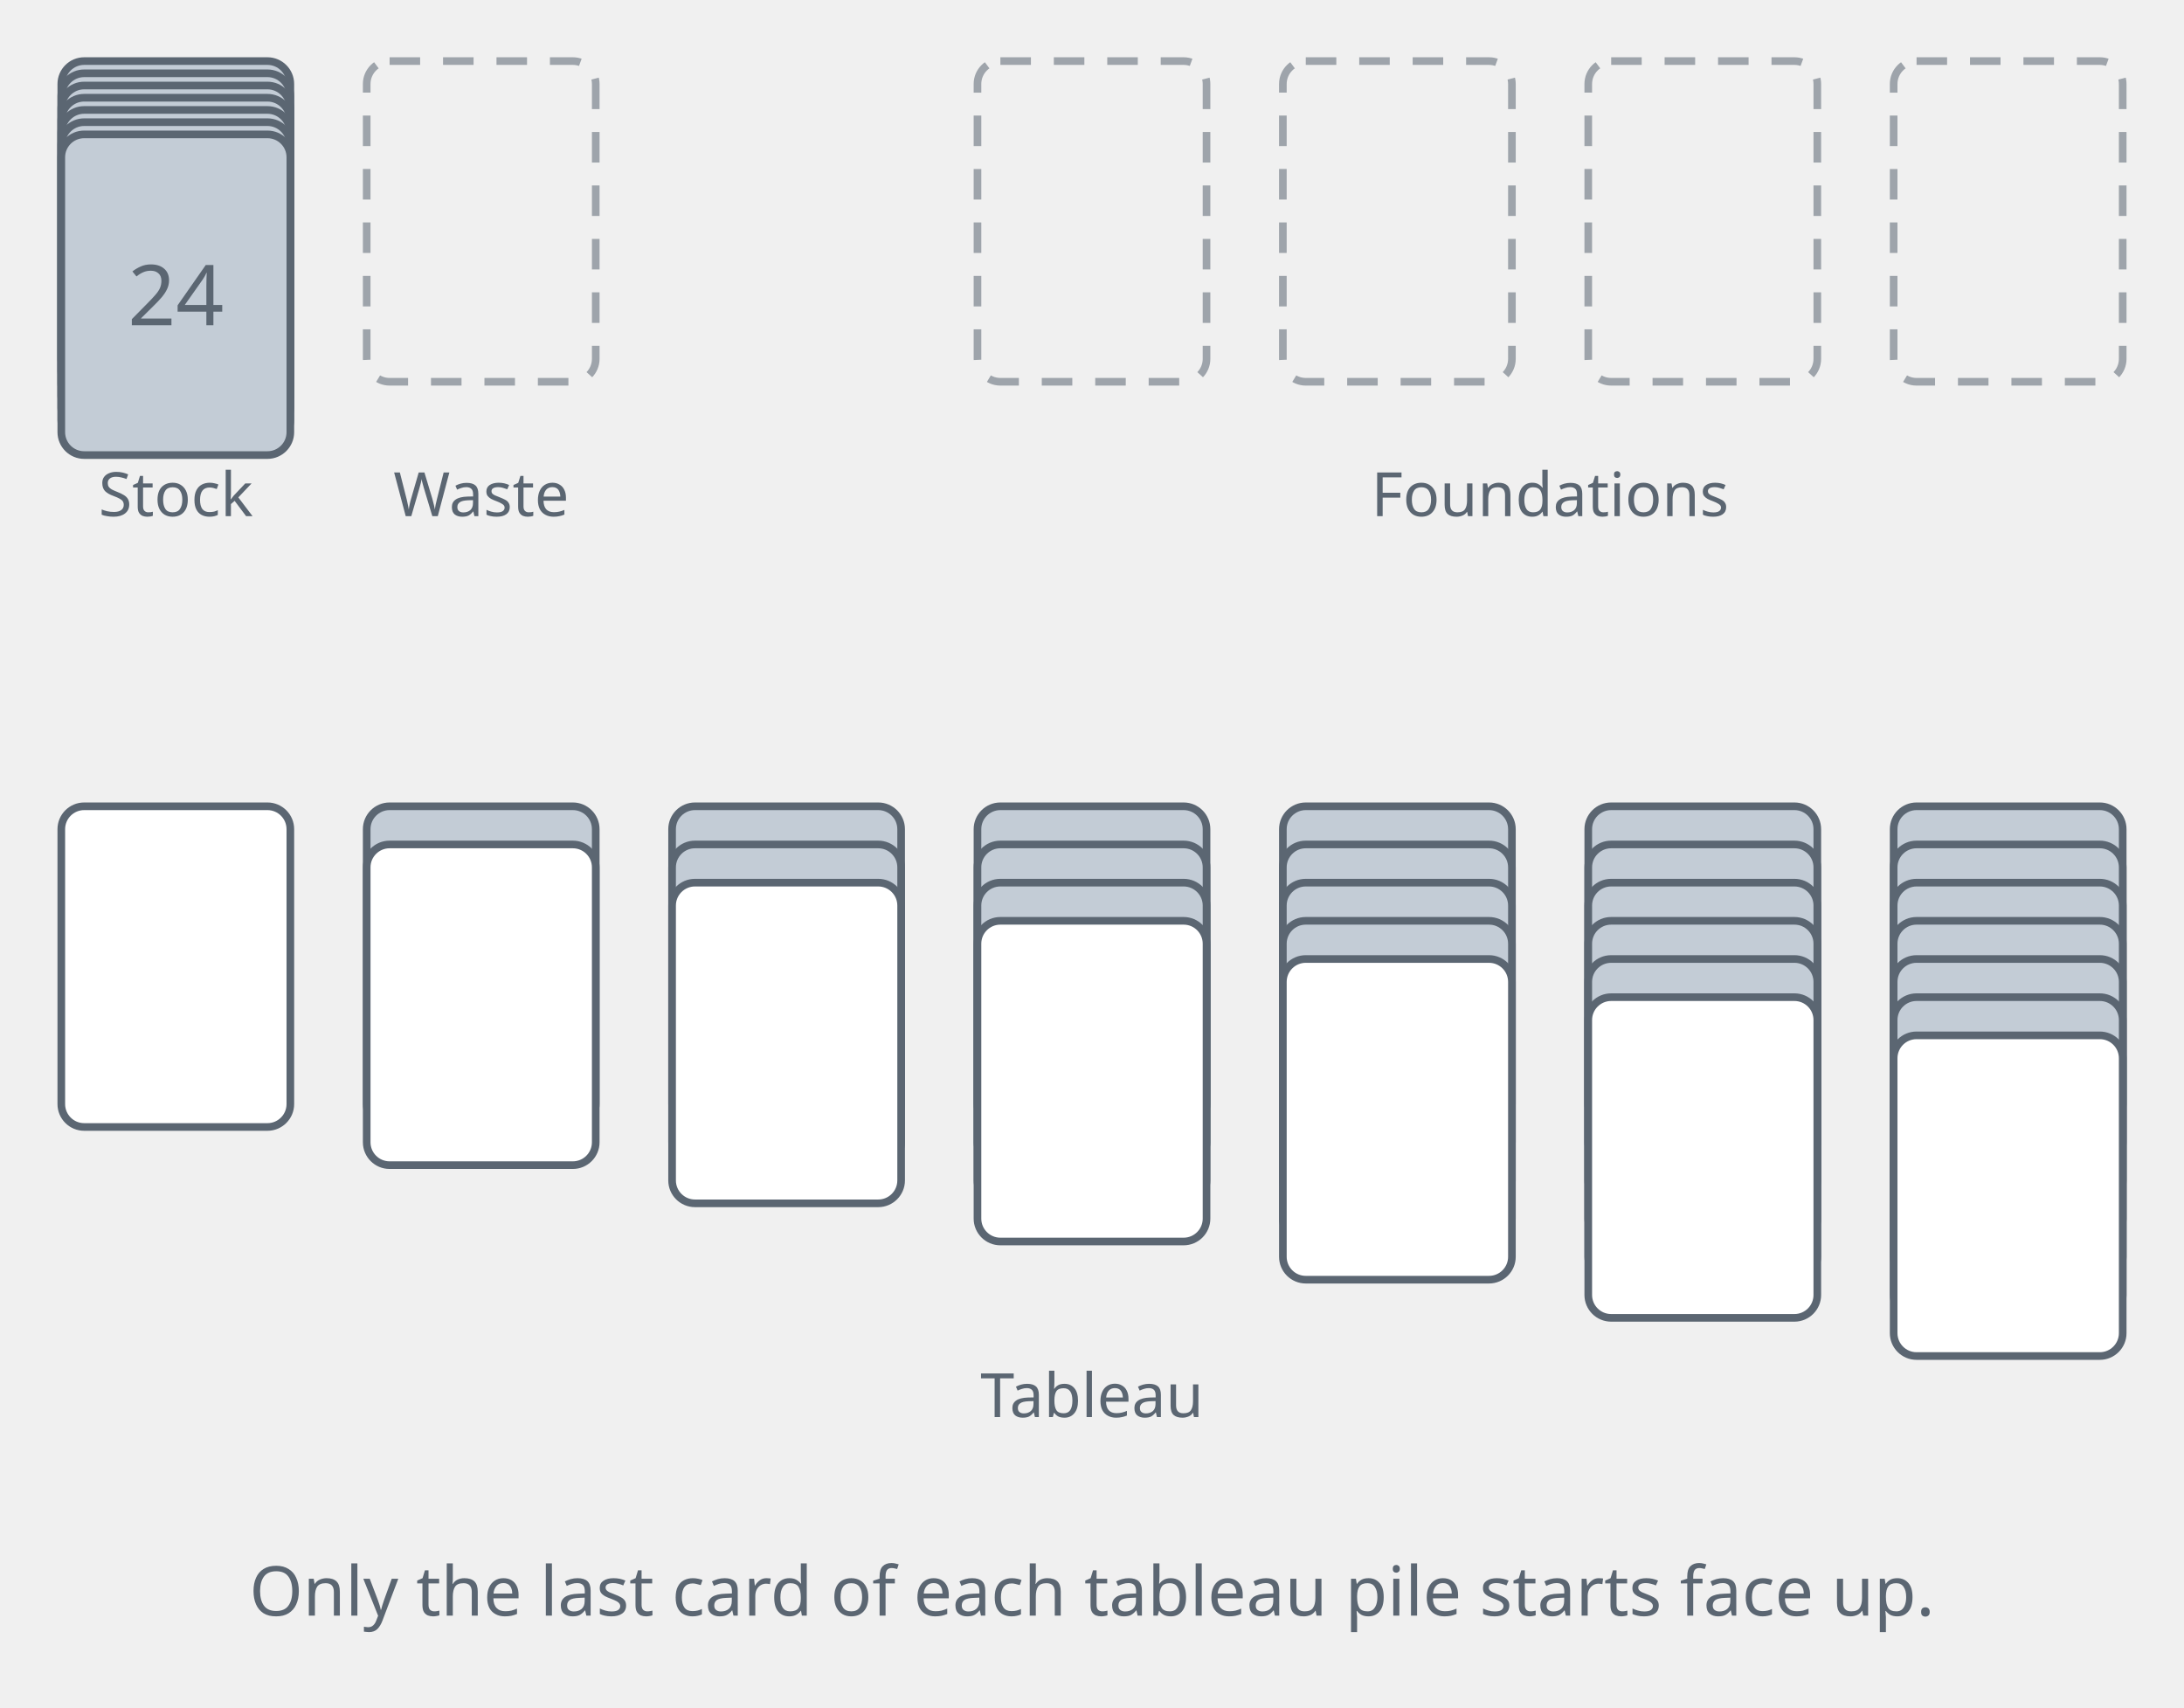
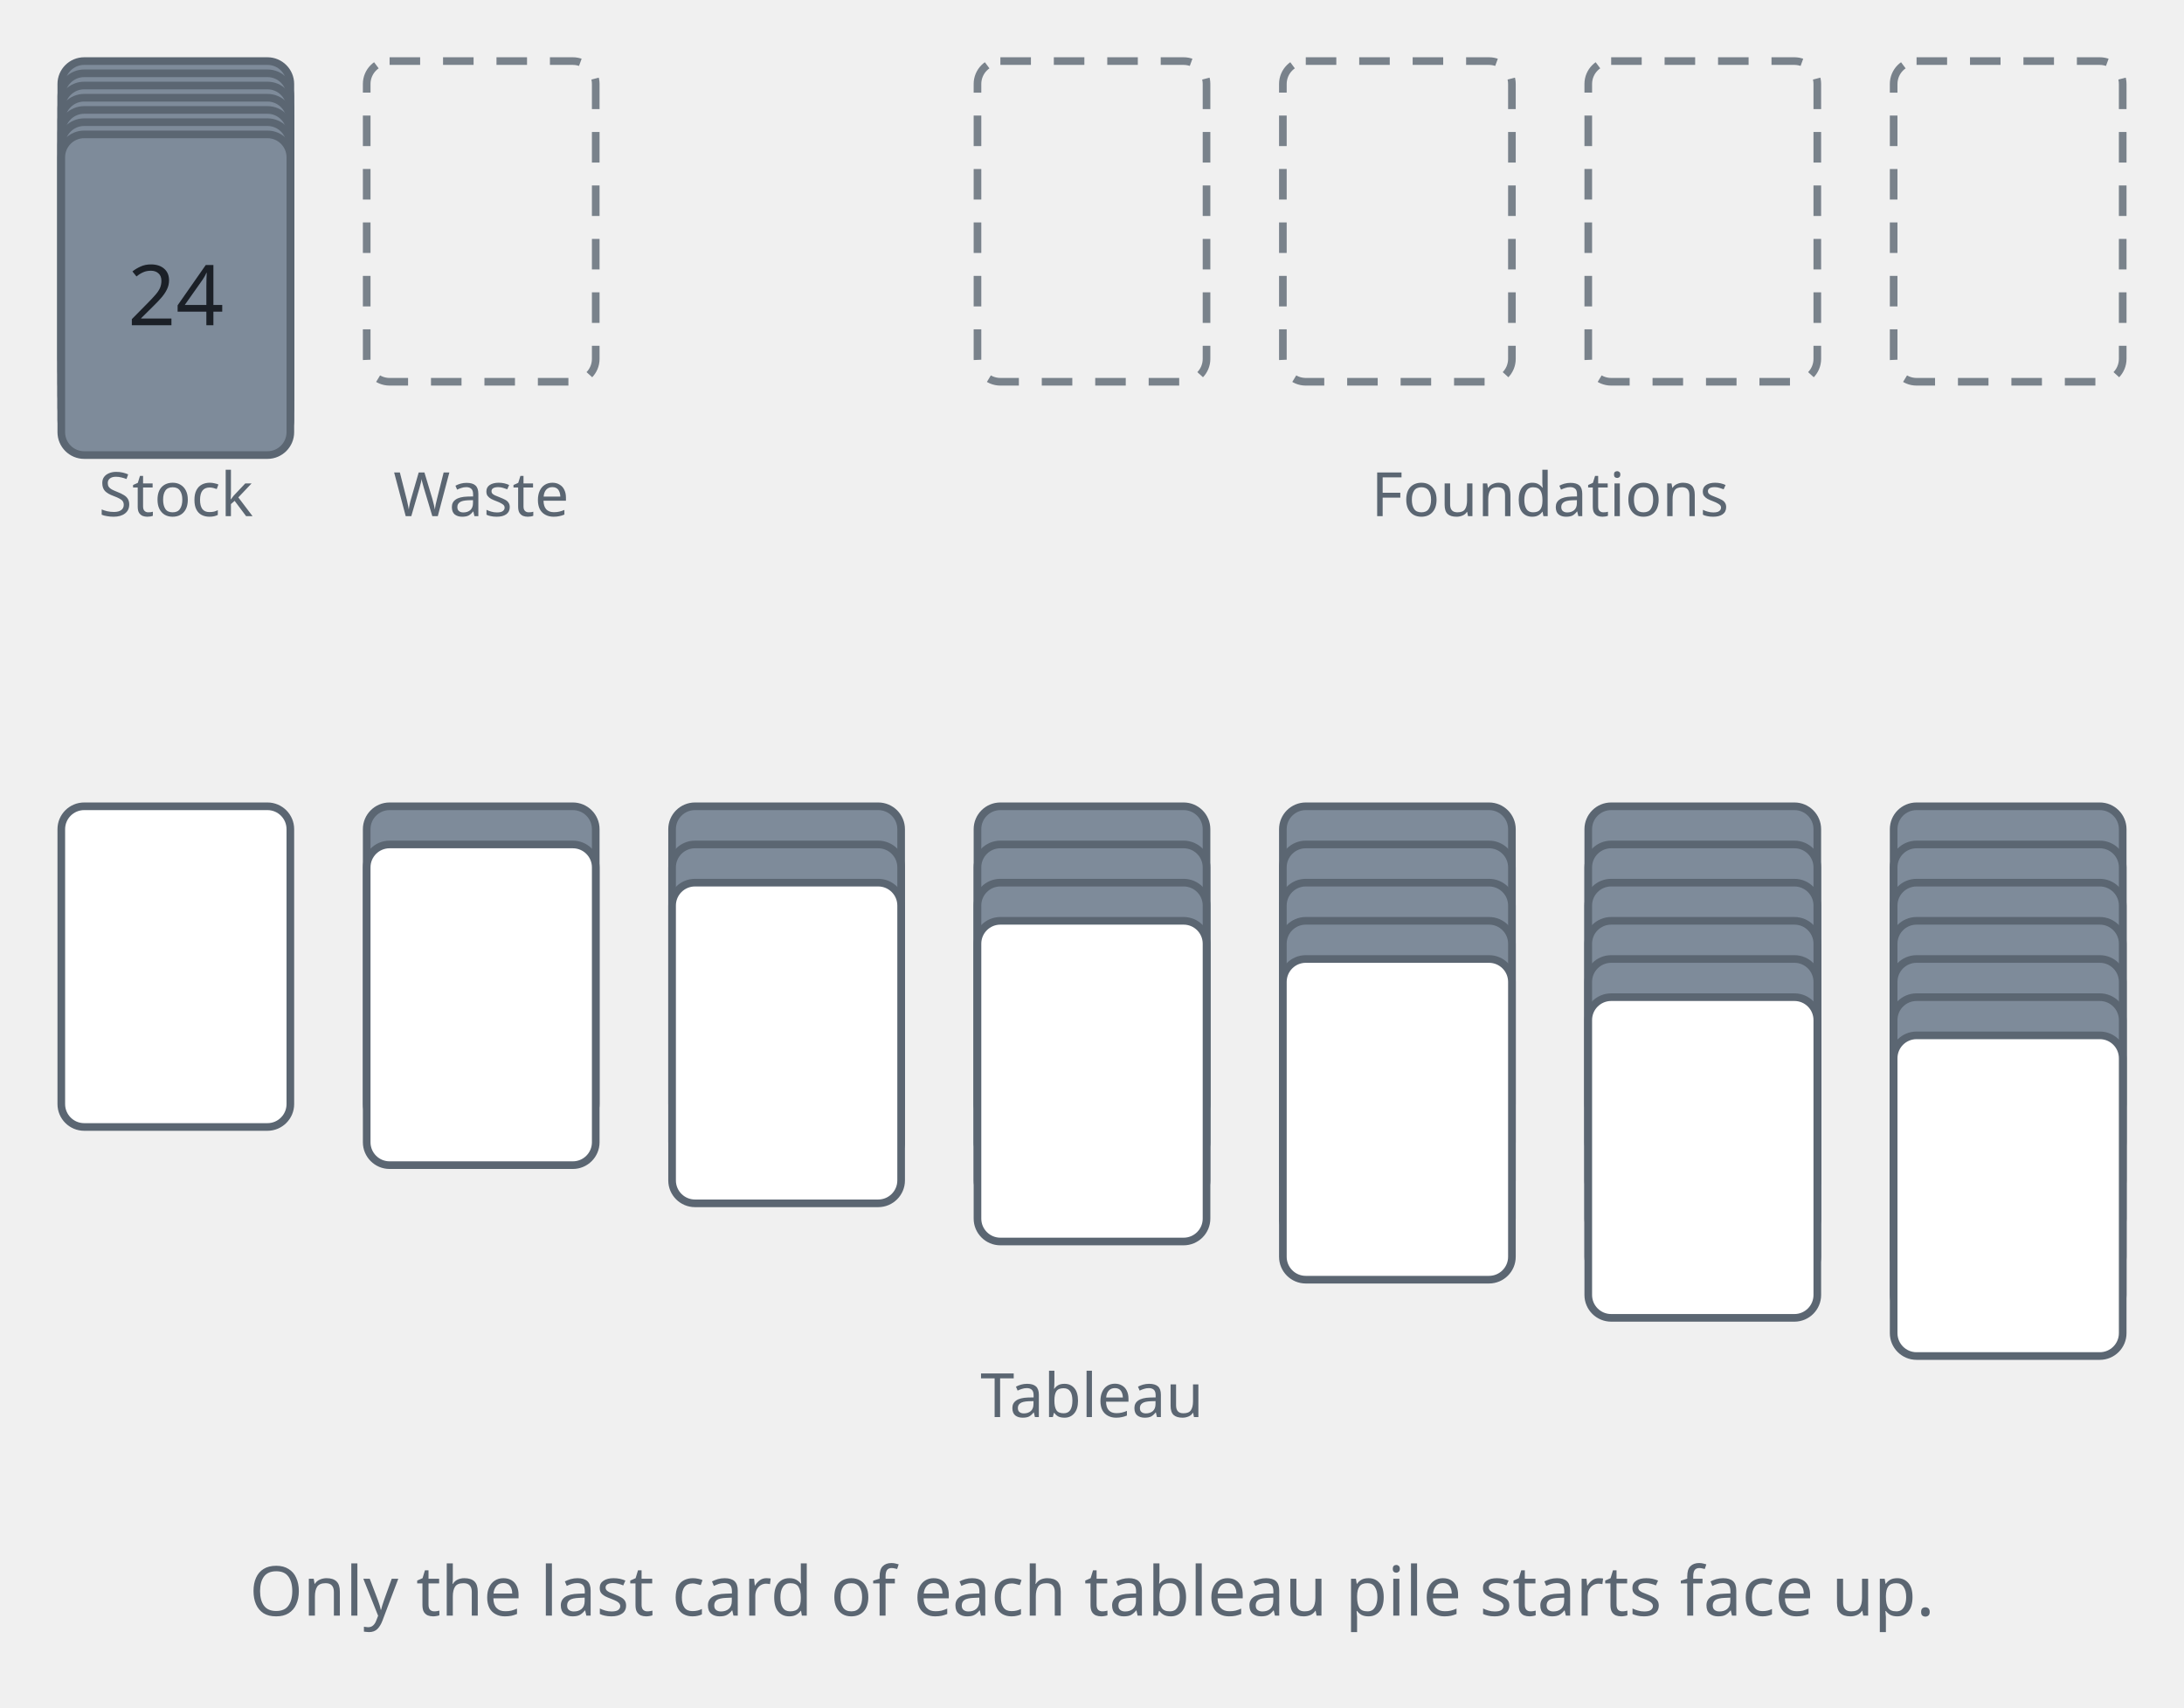
<svg xmlns="http://www.w3.org/2000/svg" viewBox="0 0 286 223.6" width="458" height="358" role="img" aria-label="Klondike setup diagram">
-   <rect x="8.0" y="8.0" width="30" height="42" rx="3" fill="#c3ccd6" stroke="#5b6672" stroke-width="1" />
-   <rect x="8.0" y="9.6" width="30" height="42" rx="3" fill="#c3ccd6" stroke="#5b6672" stroke-width="1" />
-   <rect x="8.0" y="11.2" width="30" height="42" rx="3" fill="#c3ccd6" stroke="#5b6672" stroke-width="1" />
-   <rect x="8.0" y="12.8" width="30" height="42" rx="3" fill="#c3ccd6" stroke="#5b6672" stroke-width="1" />
-   <rect x="8.0" y="14.4" width="30" height="42" rx="3" fill="#c3ccd6" stroke="#5b6672" stroke-width="1" />
-   <rect x="8.0" y="16.0" width="30" height="42" rx="3" fill="#c3ccd6" stroke="#5b6672" stroke-width="1" />
-   <rect x="8.0" y="17.6" width="30" height="42" rx="3" fill="#c3ccd6" stroke="#5b6672" stroke-width="1" />
-   <text x="23.0" y="42.6" text-anchor="middle" font-family="system-ui, sans-serif" font-size="11" fill="#5b6672">24</text>
-   <rect x="48.0" y="8.0" width="30" height="42" rx="3" fill="none" stroke="#5b6672" stroke-width="1" stroke-dasharray="4 3" opacity="0.55" />
-   <rect x="128.0" y="8.0" width="30" height="42" rx="3" fill="none" stroke="#5b6672" stroke-width="1" stroke-dasharray="4 3" opacity="0.55" />
-   <rect x="168.0" y="8.0" width="30" height="42" rx="3" fill="none" stroke="#5b6672" stroke-width="1" stroke-dasharray="4 3" opacity="0.55" />
-   <rect x="208.0" y="8.0" width="30" height="42" rx="3" fill="none" stroke="#5b6672" stroke-width="1" stroke-dasharray="4 3" opacity="0.55" />
-   <rect x="248.0" y="8.0" width="30" height="42" rx="3" fill="none" stroke="#5b6672" stroke-width="1" stroke-dasharray="4 3" opacity="0.55" />
+   <rect x="8.0" y="8.0" width="30" height="42" rx="3" fill="#7e8b9a" stroke="#5b6672" stroke-width="1" />
+   <rect x="8.0" y="9.6" width="30" height="42" rx="3" fill="#7e8b9a" stroke="#5b6672" stroke-width="1" />
+   <rect x="8.0" y="11.2" width="30" height="42" rx="3" fill="#7e8b9a" stroke="#5b6672" stroke-width="1" />
+   <rect x="8.0" y="12.8" width="30" height="42" rx="3" fill="#7e8b9a" stroke="#5b6672" stroke-width="1" />
+   <rect x="8.0" y="14.4" width="30" height="42" rx="3" fill="#7e8b9a" stroke="#5b6672" stroke-width="1" />
+   <rect x="8.0" y="16.0" width="30" height="42" rx="3" fill="#7e8b9a" stroke="#5b6672" stroke-width="1" />
+   <rect x="8.0" y="17.6" width="30" height="42" rx="3" fill="#7e8b9a" stroke="#5b6672" stroke-width="1" />
+   <text x="23.0" y="42.6" text-anchor="middle" font-family="system-ui, sans-serif" font-size="11" fill="#1b2027">24</text>
+   <rect x="48.0" y="8.0" width="30" height="42" rx="3" fill="none" stroke="#5b6672" stroke-width="1" stroke-dasharray="4 3" opacity="0.8" />
+   <rect x="128.0" y="8.0" width="30" height="42" rx="3" fill="none" stroke="#5b6672" stroke-width="1" stroke-dasharray="4 3" opacity="0.8" />
+   <rect x="168.0" y="8.0" width="30" height="42" rx="3" fill="none" stroke="#5b6672" stroke-width="1" stroke-dasharray="4 3" opacity="0.8" />
+   <rect x="208.0" y="8.0" width="30" height="42" rx="3" fill="none" stroke="#5b6672" stroke-width="1" stroke-dasharray="4 3" opacity="0.8" />
+   <rect x="248.0" y="8.0" width="30" height="42" rx="3" fill="none" stroke="#5b6672" stroke-width="1" stroke-dasharray="4 3" opacity="0.8" />
  <rect x="8.0" y="105.6" width="30" height="42" rx="3" fill="#ffffff" stroke="#5b6672" stroke-width="1" />
-   <rect x="48.0" y="105.6" width="30" height="42" rx="3" fill="#c3ccd6" stroke="#5b6672" stroke-width="1" />
+   <rect x="48.0" y="105.6" width="30" height="42" rx="3" fill="#7e8b9a" stroke="#5b6672" stroke-width="1" />
  <rect x="48.0" y="110.6" width="30" height="42" rx="3" fill="#ffffff" stroke="#5b6672" stroke-width="1" />
-   <rect x="88.0" y="105.6" width="30" height="42" rx="3" fill="#c3ccd6" stroke="#5b6672" stroke-width="1" />
-   <rect x="88.0" y="110.6" width="30" height="42" rx="3" fill="#c3ccd6" stroke="#5b6672" stroke-width="1" />
+   <rect x="88.0" y="105.6" width="30" height="42" rx="3" fill="#7e8b9a" stroke="#5b6672" stroke-width="1" />
+   <rect x="88.0" y="110.6" width="30" height="42" rx="3" fill="#7e8b9a" stroke="#5b6672" stroke-width="1" />
  <rect x="88.0" y="115.6" width="30" height="42" rx="3" fill="#ffffff" stroke="#5b6672" stroke-width="1" />
-   <rect x="128.0" y="105.6" width="30" height="42" rx="3" fill="#c3ccd6" stroke="#5b6672" stroke-width="1" />
-   <rect x="128.0" y="110.6" width="30" height="42" rx="3" fill="#c3ccd6" stroke="#5b6672" stroke-width="1" />
-   <rect x="128.0" y="115.6" width="30" height="42" rx="3" fill="#c3ccd6" stroke="#5b6672" stroke-width="1" />
+   <rect x="128.0" y="105.6" width="30" height="42" rx="3" fill="#7e8b9a" stroke="#5b6672" stroke-width="1" />
+   <rect x="128.0" y="110.6" width="30" height="42" rx="3" fill="#7e8b9a" stroke="#5b6672" stroke-width="1" />
+   <rect x="128.0" y="115.6" width="30" height="42" rx="3" fill="#7e8b9a" stroke="#5b6672" stroke-width="1" />
  <rect x="128.0" y="120.6" width="30" height="42" rx="3" fill="#ffffff" stroke="#5b6672" stroke-width="1" />
-   <rect x="168.0" y="105.6" width="30" height="42" rx="3" fill="#c3ccd6" stroke="#5b6672" stroke-width="1" />
-   <rect x="168.0" y="110.6" width="30" height="42" rx="3" fill="#c3ccd6" stroke="#5b6672" stroke-width="1" />
-   <rect x="168.0" y="115.6" width="30" height="42" rx="3" fill="#c3ccd6" stroke="#5b6672" stroke-width="1" />
-   <rect x="168.0" y="120.6" width="30" height="42" rx="3" fill="#c3ccd6" stroke="#5b6672" stroke-width="1" />
+   <rect x="168.0" y="105.6" width="30" height="42" rx="3" fill="#7e8b9a" stroke="#5b6672" stroke-width="1" />
+   <rect x="168.0" y="110.6" width="30" height="42" rx="3" fill="#7e8b9a" stroke="#5b6672" stroke-width="1" />
+   <rect x="168.0" y="115.6" width="30" height="42" rx="3" fill="#7e8b9a" stroke="#5b6672" stroke-width="1" />
+   <rect x="168.0" y="120.6" width="30" height="42" rx="3" fill="#7e8b9a" stroke="#5b6672" stroke-width="1" />
  <rect x="168.0" y="125.6" width="30" height="42" rx="3" fill="#ffffff" stroke="#5b6672" stroke-width="1" />
-   <rect x="208.0" y="105.6" width="30" height="42" rx="3" fill="#c3ccd6" stroke="#5b6672" stroke-width="1" />
-   <rect x="208.0" y="110.6" width="30" height="42" rx="3" fill="#c3ccd6" stroke="#5b6672" stroke-width="1" />
-   <rect x="208.0" y="115.6" width="30" height="42" rx="3" fill="#c3ccd6" stroke="#5b6672" stroke-width="1" />
-   <rect x="208.0" y="120.6" width="30" height="42" rx="3" fill="#c3ccd6" stroke="#5b6672" stroke-width="1" />
-   <rect x="208.0" y="125.6" width="30" height="42" rx="3" fill="#c3ccd6" stroke="#5b6672" stroke-width="1" />
+   <rect x="208.0" y="105.6" width="30" height="42" rx="3" fill="#7e8b9a" stroke="#5b6672" stroke-width="1" />
+   <rect x="208.0" y="110.6" width="30" height="42" rx="3" fill="#7e8b9a" stroke="#5b6672" stroke-width="1" />
+   <rect x="208.0" y="115.6" width="30" height="42" rx="3" fill="#7e8b9a" stroke="#5b6672" stroke-width="1" />
+   <rect x="208.0" y="120.6" width="30" height="42" rx="3" fill="#7e8b9a" stroke="#5b6672" stroke-width="1" />
+   <rect x="208.0" y="125.6" width="30" height="42" rx="3" fill="#7e8b9a" stroke="#5b6672" stroke-width="1" />
  <rect x="208.0" y="130.6" width="30" height="42" rx="3" fill="#ffffff" stroke="#5b6672" stroke-width="1" />
-   <rect x="248.0" y="105.6" width="30" height="42" rx="3" fill="#c3ccd6" stroke="#5b6672" stroke-width="1" />
-   <rect x="248.0" y="110.6" width="30" height="42" rx="3" fill="#c3ccd6" stroke="#5b6672" stroke-width="1" />
-   <rect x="248.0" y="115.6" width="30" height="42" rx="3" fill="#c3ccd6" stroke="#5b6672" stroke-width="1" />
-   <rect x="248.0" y="120.6" width="30" height="42" rx="3" fill="#c3ccd6" stroke="#5b6672" stroke-width="1" />
-   <rect x="248.0" y="125.6" width="30" height="42" rx="3" fill="#c3ccd6" stroke="#5b6672" stroke-width="1" />
-   <rect x="248.0" y="130.6" width="30" height="42" rx="3" fill="#c3ccd6" stroke="#5b6672" stroke-width="1" />
+   <rect x="248.0" y="105.6" width="30" height="42" rx="3" fill="#7e8b9a" stroke="#5b6672" stroke-width="1" />
+   <rect x="248.0" y="110.6" width="30" height="42" rx="3" fill="#7e8b9a" stroke="#5b6672" stroke-width="1" />
+   <rect x="248.0" y="115.6" width="30" height="42" rx="3" fill="#7e8b9a" stroke="#5b6672" stroke-width="1" />
+   <rect x="248.0" y="120.6" width="30" height="42" rx="3" fill="#7e8b9a" stroke="#5b6672" stroke-width="1" />
+   <rect x="248.0" y="125.6" width="30" height="42" rx="3" fill="#7e8b9a" stroke="#5b6672" stroke-width="1" />
+   <rect x="248.0" y="130.6" width="30" height="42" rx="3" fill="#7e8b9a" stroke="#5b6672" stroke-width="1" />
  <rect x="248.0" y="135.6" width="30" height="42" rx="3" fill="#ffffff" stroke="#5b6672" stroke-width="1" />
  <text x="23.0" y="67.6" text-anchor="middle" font-family="system-ui, sans-serif" font-size="8" fill="#5b6672">Stock</text>
  <text x="63.0" y="67.6" text-anchor="middle" font-family="system-ui, sans-serif" font-size="8" fill="#5b6672">Waste</text>
  <text x="203.0" y="67.6" text-anchor="middle" font-family="system-ui, sans-serif" font-size="8" fill="#5b6672">Foundations</text>
  <text x="143.0" y="185.6" text-anchor="middle" font-family="system-ui, sans-serif" font-size="8" fill="#5b6672">Tableau</text>
  <text x="143.0" y="211.6" text-anchor="middle" font-family="system-ui, sans-serif" font-size="9" fill="#5b6672">Only the last card of each tableau pile starts face up.</text>
</svg>
